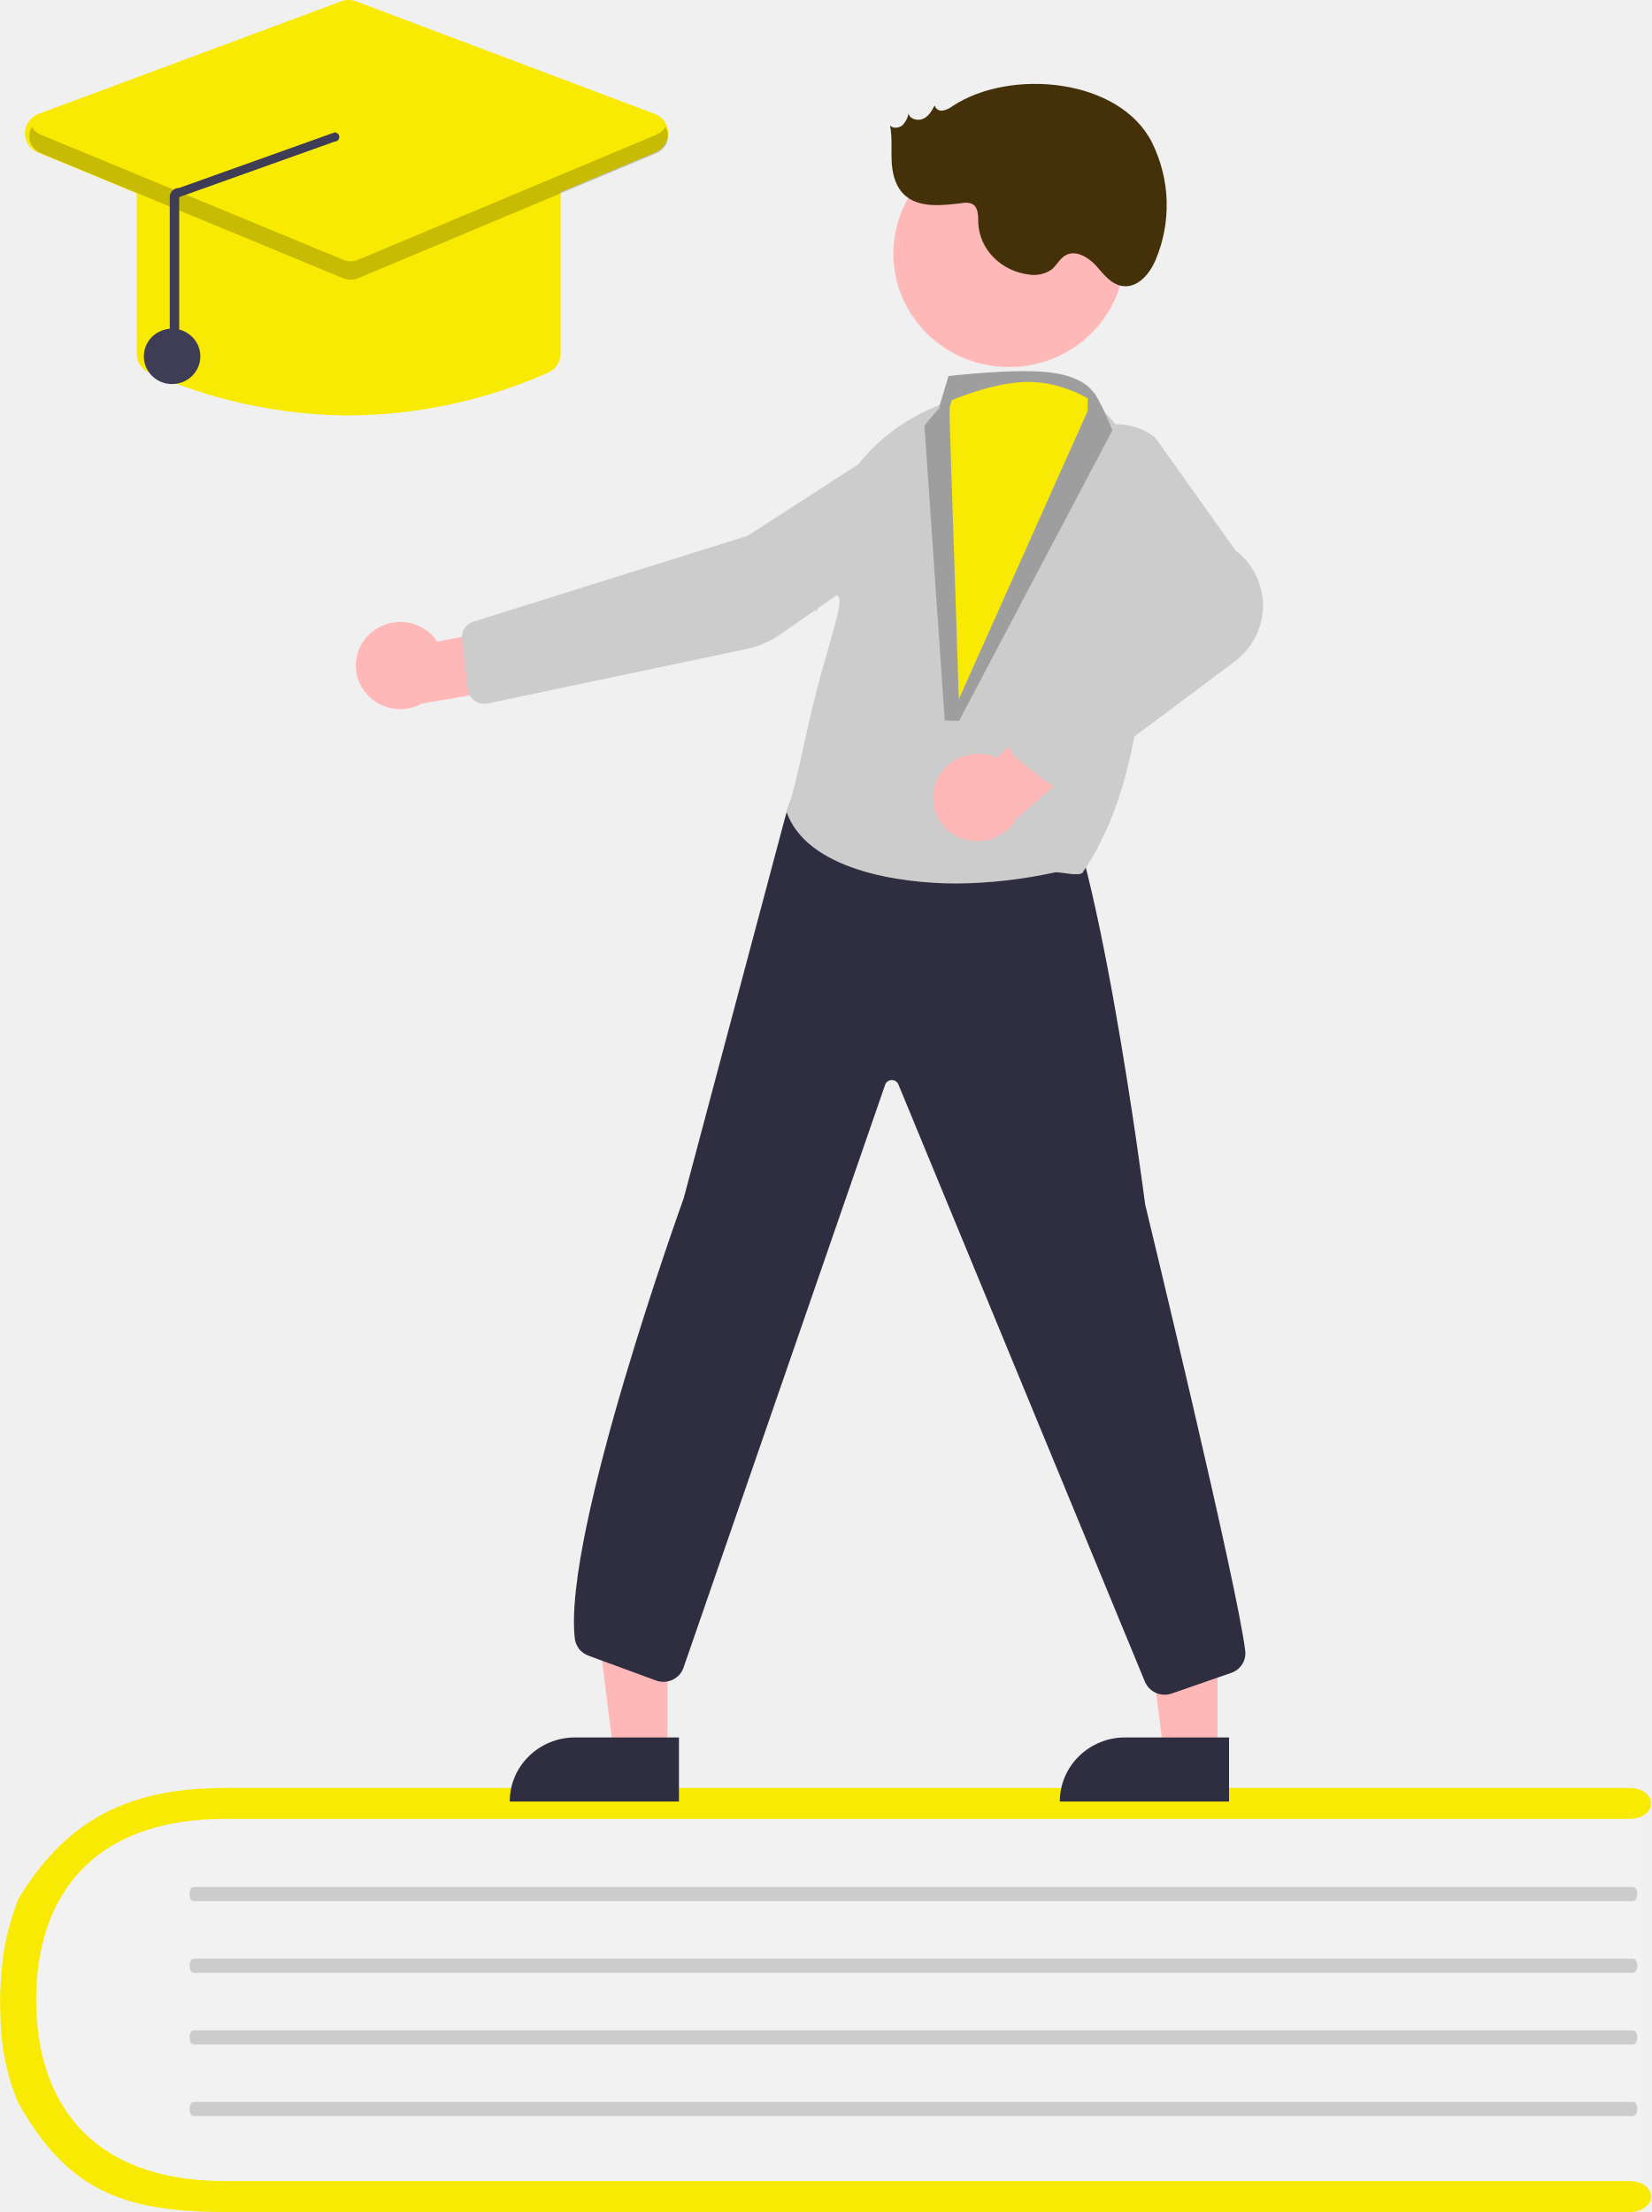
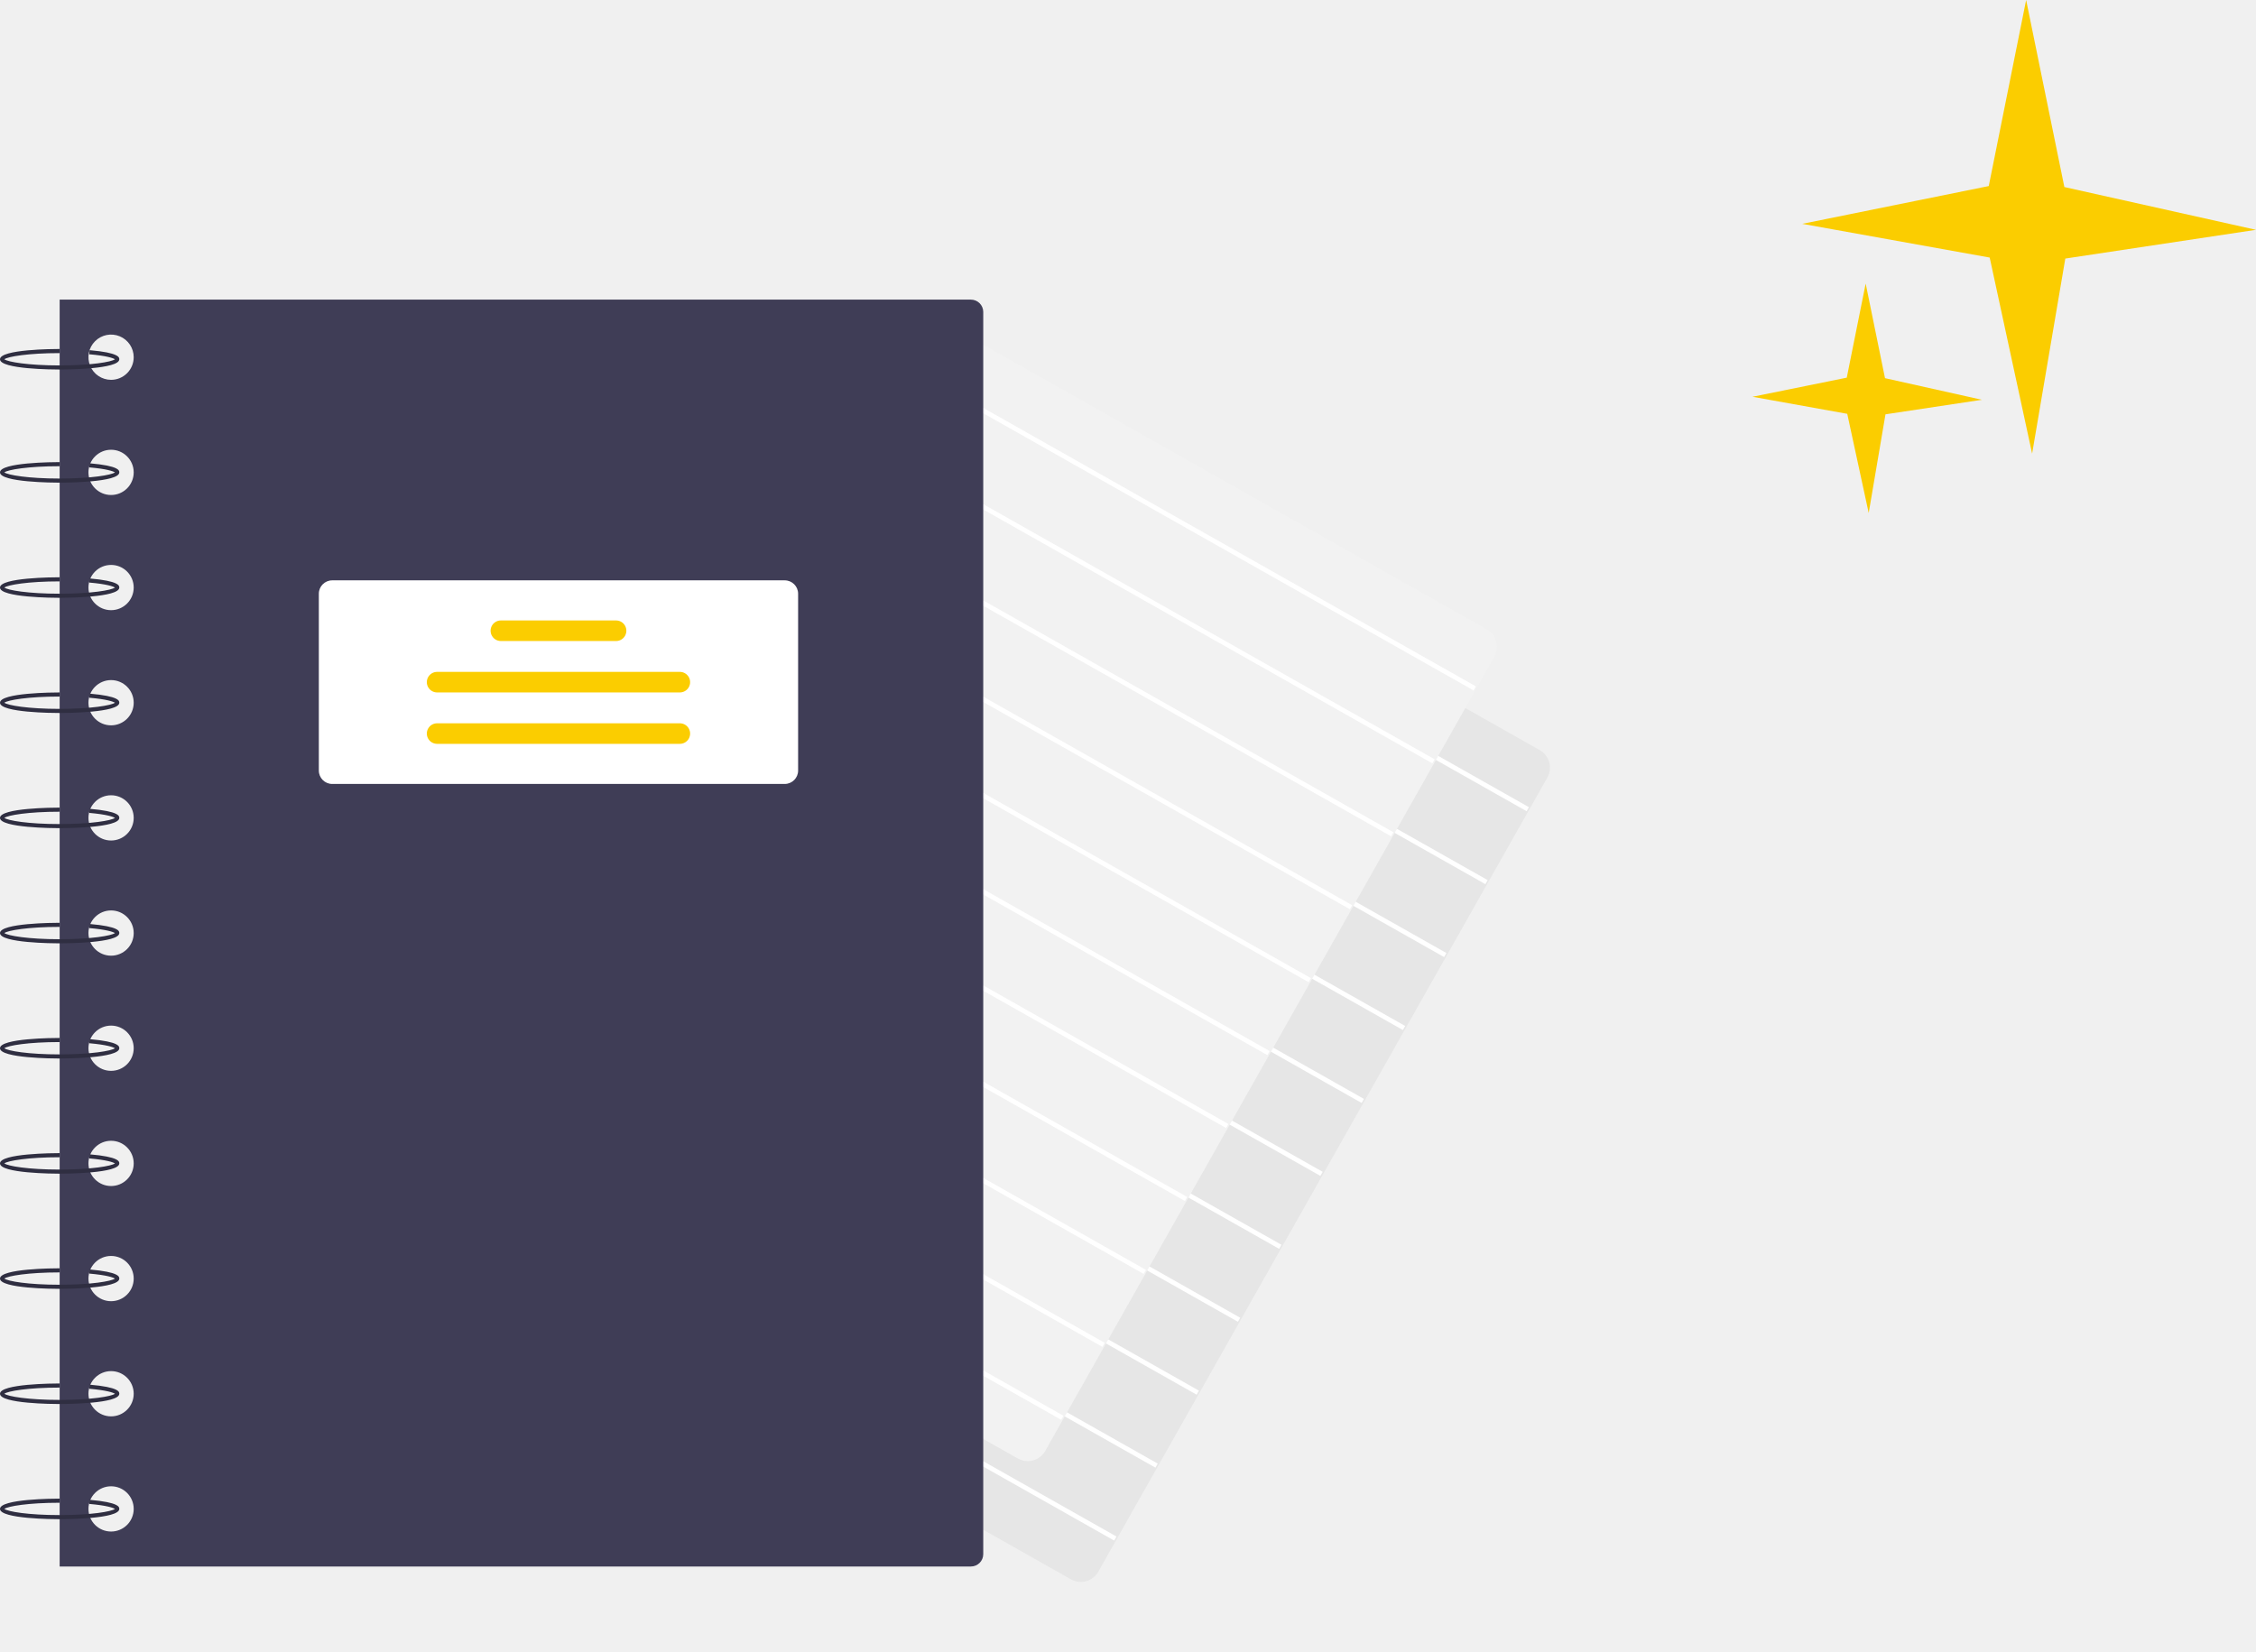
- <svg xmlns="http://www.w3.org/2000/svg" width="310.505px" height="416px" viewBox="0 0 310.505 416" version="1.1">
-   <g id="Group-11-Copy-2-Mask-2">
-     <g id="Group-11-Copy-2">
-       <g id="undraw_education_f8ru">
-         <path d="M308.718 341.453L308.718 411.232L44.37 411.232C14.251 411.232 3.407 396.381 3.407 377.143C3.407 357.905 14.251 341.453 44.37 341.453L308.718 341.453Z" id="Shape" fill="#F2F2F2" stroke="none" />
-         <path d="M310.505 413.09C310.504 414.697 308.735 416 306.554 416L42.261 416C22.925 416 12.553 411.741 3.41 395.419C0.412 388.222 0.016 382.366 0.016 375.482C0.016 375.482 -0.019 376.262 0.015 375.482C0.304 368.904 0.675 364.66 3.41 357.206C11.897 343.198 22.925 336.252 42.261 336.252L306.554 336.252C307.965 336.252 309.27 336.806 309.975 337.707C310.681 338.607 310.681 339.717 309.975 340.617C309.27 341.518 307.965 342.073 306.554 342.073L42.261 342.073C16.733 342.073 6.802 357.319 6.802 376.126C6.801 394.933 16.733 410.179 42.261 410.179L306.554 410.179C308.736 410.18 310.504 411.482 310.505 413.09L310.505 413.09Z" id="Shape" fill="#F9EA04" stroke="none" />
-         <path d="M307.136 357.538L36.417 357.538C36.141 357.538 35.886 357.285 35.748 356.874C35.609 356.463 35.609 355.956 35.748 355.545C35.886 355.133 36.141 354.88 36.417 354.88L307.136 354.88C307.412 354.88 307.667 355.133 307.806 355.545C307.944 355.956 307.944 356.463 307.806 356.874C307.667 357.285 307.412 357.538 307.136 357.538L307.136 357.538Z" id="Shape" fill="#CCCCCC" stroke="none" />
-         <path d="M307.136 371.012L36.417 371.012C36.141 371.012 35.886 370.759 35.748 370.347C35.609 369.936 35.609 369.43 35.748 369.018C35.886 368.607 36.141 368.354 36.417 368.354L307.136 368.354C307.412 368.354 307.667 368.607 307.806 369.018C307.944 369.43 307.944 369.936 307.806 370.347C307.667 370.759 307.412 371.012 307.136 371.012L307.136 371.012Z" id="Shape" fill="#CCCCCC" stroke="none" />
-         <path d="M307.136 384.486L36.417 384.486C36.141 384.486 35.886 384.233 35.748 383.822C35.609 383.411 35.609 382.904 35.748 382.493C35.886 382.081 36.141 381.828 36.417 381.828L307.136 381.828C307.412 381.828 307.667 382.081 307.806 382.493C307.944 382.904 307.944 383.411 307.806 383.822C307.667 384.233 307.412 384.486 307.136 384.486L307.136 384.486Z" id="Shape" fill="#CCCCCC" stroke="none" />
-         <path d="M307.136 397.959L36.417 397.959C36.141 397.959 35.886 397.706 35.748 397.294C35.609 396.883 35.609 396.377 35.748 395.965C35.886 395.554 36.141 395.301 36.417 395.301L307.136 395.301C307.412 395.301 307.667 395.554 307.806 395.965C307.944 396.377 307.944 396.883 307.806 397.294C307.667 397.706 307.412 397.959 307.136 397.959L307.136 397.959Z" id="Shape" fill="#CCCCCC" stroke="none" />
-         <path d="M228.96 329.585L218.835 329.584L214.019 291.289L228.964 291.291L228.96 329.585L228.96 329.585Z" id="Polygon" fill="#FFB8B8" fill-rule="evenodd" stroke="none" />
-         <path d="M211.601 326.749L231.129 326.749L231.129 338.805L199.305 338.805L199.305 338.805C199.305 332.147 204.81 326.749 211.601 326.749L211.601 326.749Z" id="Shape" fill="#2F2E41" stroke="none" />
-         <path d="M125.514 329.585L115.388 329.584L110.573 291.289L125.517 291.291L125.514 329.585L125.514 329.585Z" id="Polygon" fill="#FFB8B8" fill-rule="evenodd" stroke="none" />
-         <path d="M108.156 326.749L127.683 326.749L127.683 338.805L95.86 338.805L95.86 338.805C95.86 332.147 101.365 326.749 108.156 326.749L108.156 326.749Z" id="Shape" fill="#2F2E41" stroke="none" />
-         <path d="M168.003 47.7C168.003 35.919 177.743 26.369 189.757 26.369C201.771 26.369 211.511 35.919 211.511 47.7C211.511 59.48 201.771 69.03 189.757 69.03C177.743 69.03 168.003 59.48 168.003 47.7Z" id="Circle" fill="#FFB8B8" fill-rule="evenodd" stroke="none" />
-         <path d="M69.572 119.189C71.359 117.534 73.802 116.741 76.243 117.022C78.684 117.303 80.873 118.63 82.22 120.645L100.868 117.187L105.776 127.786L79.371 132.308C75.687 134.347 71.029 133.363 68.529 130.016C66.029 126.669 66.477 122.017 69.572 119.189L69.572 119.189Z" id="Shape" fill="#FFB8B8" stroke="none" />
-         <path d="M170.939 80.644L171.183 81.006L140.604 100.758L89.004 116.915C87.594 117.359 86.7 118.718 86.868 120.161L87.994 129.668C88.095 130.519 88.557 131.288 89.267 131.787C89.977 132.286 90.868 132.469 91.723 132.289L140.285 122.082C142.636 121.591 144.858 120.632 146.814 119.264L181.169 95.297C183.702 93.52 185.1 90.571 184.852 87.527C184.596 84.477 182.718 81.787 179.912 80.448C177.106 79.11 173.788 79.322 171.183 81.006L170.939 80.644Z" id="Shape" fill="#CCCCCC" stroke="none" />
-         <path d="M219.015 318.719C217.427 318.719 215.989 317.799 215.35 316.373L168.931 203.907C168.709 203.407 168.193 203.096 167.638 203.127C167.083 203.157 166.606 203.523 166.443 204.044L128.572 313.534C128.249 314.564 127.507 315.417 126.52 315.892C125.534 316.368 124.392 316.423 123.363 316.045L110.663 311.375C109.257 310.863 108.265 309.619 108.097 308.158C105.785 288.404 128.572 225.356 128.572 225.356L147.584 153.97C150.517 142.992 155.337 144.663 155.425 144.447L166.443 134.939L198.265 144.447L196.922 144.046C206.071 153.832 215.35 226.495 215.35 226.495C215.35 226.495 232.787 298.451 234.174 310.487C234.389 312.296 233.296 314.009 231.543 314.609L220.333 318.497C219.91 318.644 219.464 318.719 219.015 318.719L219.015 318.719Z" id="Shape" fill="#2F2E41" stroke="none" />
-         <path d="M179.884 166.158C168.881 166.158 151.644 163.51 147.868 152.582L147.868 152.582L147.868 152.582C149.385 149.578 151.082 139.659 153.443 130.395C155.72 121.459 158.71 113.132 157.67 112.204C153.499 108.482 153.263 120.559 153.443 112.204C153.833 94.069 162.284 81.802 177.133 75.973L177.133 75.973C181.278 74.372 185.496 73.061 189.766 72.048C195.262 70.709 205.611 75.627 205.611 75.627L203.616 74.552C203.616 74.552 205.344 73.41 205.611 73.642C206.107 74.076 207.262 77.032 207.597 77.362C212.646 82.294 215.602 89.694 215.654 97.533C215.809 116.914 216.279 145.544 203.616 164.076C203.023 164.935 199.255 163.878 198.342 164.076C192.25 165.405 186.075 166.102 179.884 166.158L179.884 166.158Z" id="Shape" fill="#CCCCCC" stroke="none" />
-         <path d="M175.793 147.822C177.039 143.439 181.653 140.857 186.136 142.035C186.576 142.155 187.005 142.311 187.419 142.501L201.578 129.866L211.425 136.371L191.176 153.94C189.295 157.266 185.346 158.909 181.599 157.924C179.457 157.349 177.638 155.958 176.547 154.06C175.457 152.163 175.185 149.917 175.793 147.822L175.793 147.822Z" id="Shape" fill="#FFB8B8" stroke="none" />
-         <path d="M199.333 147.984C198.414 147.984 197.523 147.673 196.812 147.102L191.228 142.628C190.285 141.872 189.747 140.735 189.765 139.541C189.784 138.347 190.359 137.227 191.325 136.501L214.745 118.889C215.322 118.452 215.434 117.641 214.996 117.069L200.541 98.331C197.073 93.851 197.405 87.573 201.327 83.468L201.327 83.468C205.474 79.076 212.363 78.536 217.17 82.226L217.261 82.32L232.355 103.513C235.664 106.056 237.57 109.97 237.507 114.092C237.445 118.215 235.421 122.071 232.037 124.517L201.705 147.217C201.018 147.715 200.187 147.984 199.333 147.984L199.333 147.984Z" id="Shape" fill="#CCCCCC" stroke="none" />
-         <path d="M65.577 78.134C52.638 78.051 39.86 75.307 28.07 70.079C26.635 69.453 25.714 68.055 25.721 66.515L25.721 34.888C25.723 32.73 27.506 30.982 29.707 30.98L101.448 30.98C103.649 30.982 105.432 32.73 105.434 34.888L105.434 66.515C105.441 68.055 104.519 69.453 103.085 70.079L103.085 70.079C91.295 75.307 78.517 78.051 65.577 78.134L65.577 78.134Z" id="Shape" fill="#F9EA04" stroke="none" />
-         <path d="M65.568 52.512C65.036 52.512 64.509 52.409 64.019 52.207L7.129 28.672C5.628 28.051 4.663 26.597 4.693 25C4.723 23.403 5.741 21.984 7.264 21.418L64.155 0.255C65.072 -0.087 66.085 -0.085 67 0.261L123.128 21.424C124.643 21.994 125.653 23.409 125.683 24.999C125.713 26.59 124.757 28.039 123.265 28.665L67.135 52.199C66.64 52.406 66.107 52.513 65.568 52.512L65.568 52.512Z" id="Shape" fill="#F9EA04" stroke="none" />
-         <path d="M27.049 67.021C27.049 64.143 29.428 61.81 32.363 61.81C35.298 61.81 37.677 64.143 37.677 67.021C37.677 69.899 35.298 72.232 32.363 72.232C29.428 72.232 27.049 69.899 27.049 67.021Z" id="Circle" fill="#3F3D56" fill-rule="evenodd" stroke="none" />
-         <path d="M123.46 25.324L67.33 48.858C66.446 49.229 65.446 49.231 64.56 48.865L7.67 25.331C6.955 25.042 6.359 24.529 5.976 23.871C5.468 24.734 5.363 25.769 5.687 26.713C6.012 27.657 6.734 28.419 7.67 28.805L64.56 52.339C65.446 52.705 66.446 52.703 67.33 52.332L123.46 28.798C124.391 28.408 125.108 27.646 125.429 26.704C125.75 25.762 125.644 24.731 125.138 23.871C124.757 24.523 124.167 25.034 123.46 25.324L123.46 25.324Z" id="Shape" fill="#000000" fill-opacity="0.2" stroke="none" />
-         <path d="M32.81 67.001C33.299 67.001 33.696 66.612 33.696 66.132L33.696 37.072L62.907 26.638C63.396 26.645 63.799 26.262 63.806 25.782C63.813 25.302 63.422 24.908 62.933 24.901L33.722 35.335C33.247 35.325 32.788 35.505 32.452 35.835C32.113 36.161 31.923 36.607 31.924 37.072L31.924 66.132C31.924 66.612 32.321 67.001 32.81 67.001L32.81 67.001Z" id="Shape" fill="#3F3D56" stroke="none" />
-         <path d="M176.672 76.373L178.366 70.732C178.366 70.732 190.336 69.275 197.113 70.003C203.89 70.731 205.475 73.643 205.475 73.643L206.404 79.648L176.672 79.648L176.672 76.373Z" id="Rectangle" fill="#9E9E9E" fill-rule="evenodd" stroke="none" />
+ <svg xmlns="http://www.w3.org/2000/svg" xmlns:xlink="http://www.w3.org/1999/xlink" width="238.7px" height="174.764px" viewBox="0 0 238.7 174.764" version="1.1">
+   <defs>
+     <path d="M0 0L164 0L164 143.057L0 143.057L0 0Z" id="path_1" />
+     <clipPath id="mask_1">
+       <use xlink:href="#path_1" />
+     </clipPath>
+   </defs>
+   <g id="Group-39">
+     <g id="undraw_personal_notebook_re_d7dc" transform="translate(0 31.70752)">
+       <path d="M0 0L164 0L164 143.057L0 143.057L0 0Z" id="Background" fill="#FFFFFF" fill-opacity="0" fill-rule="evenodd" stroke="none" />
+       <g clip-path="url(#mask_1)">
+         <path d="M114.352 135.7C113.986 135.7 113.626 135.604 113.308 135.424L52.979 101.316C51.958 100.737 51.598 99.441 52.174 98.418L99.691 14.371C99.969 13.88 100.43 13.519 100.973 13.368C101.517 13.218 102.098 13.289 102.589 13.566L162.918 47.675C163.939 48.253 164.299 49.55 163.723 50.572L116.205 134.619C115.929 135.111 115.468 135.472 114.923 135.622C114.737 135.673 114.545 135.7 114.352 135.7L114.352 135.7Z" id="Shape" fill="#E6E6E6" stroke="none" />
+         <path d="M97.767 18.093L98.009 17.664L161.769 53.711L161.527 54.14L97.767 18.093Z" id="Rectangle" fill="#FFFFFF" fill-rule="evenodd" stroke="none" />
+         <path d="M93.403 25.811L93.645 25.382L157.405 61.43L157.163 61.859L93.403 25.811Z" id="Rectangle" fill="#FFFFFF" fill-rule="evenodd" stroke="none" />
+         <path d="M89.039 33.53L89.281 33.101L153.041 69.149L152.799 69.577L89.039 33.53Z" id="Rectangle" fill="#FFFFFF" fill-rule="evenodd" stroke="none" />
+         <path d="M84.675 41.248L84.918 40.82L148.677 76.867L148.435 77.296L84.675 41.248Z" id="Rectangle" fill="#FFFFFF" fill-rule="evenodd" stroke="none" />
+         <path d="M80.311 48.967L80.554 48.538L144.314 84.586L144.071 85.015L80.311 48.967Z" id="Rectangle" fill="#FFFFFF" fill-rule="evenodd" stroke="none" />
+         <path d="M75.948 56.686L76.19 56.257L139.95 92.304L139.707 92.733L75.948 56.686Z" id="Rectangle" fill="#FFFFFF" fill-rule="evenodd" stroke="none" />
+         <path d="M71.584 64.404L71.826 63.975L135.586 100.023L135.343 100.452L71.584 64.404Z" id="Rectangle" fill="#FFFFFF" fill-rule="evenodd" stroke="none" />
+         <path d="M67.22 72.123L67.462 71.694L131.222 107.742L130.98 108.17L67.22 72.123Z" id="Rectangle" fill="#FFFFFF" fill-rule="evenodd" stroke="none" />
+         <path d="M62.856 79.841L63.098 79.413L126.858 115.46L126.616 115.889L62.856 79.841Z" id="Rectangle" fill="#FFFFFF" fill-rule="evenodd" stroke="none" />
+         <path d="M58.492 87.56L58.735 87.131L122.495 123.179L122.252 123.608L58.492 87.56Z" id="Rectangle" fill="#FFFFFF" fill-rule="evenodd" stroke="none" />
+         <path d="M54.129 95.279L54.371 94.85L118.131 130.898L117.889 131.326L54.129 95.279Z" id="Rectangle" fill="#FFFFFF" fill-rule="evenodd" stroke="none" />
+         <path d="M108.74 122.917C108.374 122.916 108.014 122.821 107.696 122.64L47.367 88.532C46.346 87.954 45.986 86.657 46.562 85.635L94.079 1.588C94.357 1.097 94.818 0.736 95.361 0.585C95.905 0.434 96.486 0.506 96.977 0.783L157.306 34.892C158.327 35.47 158.687 36.766 158.111 37.789L110.593 121.836C110.317 122.328 109.856 122.689 109.311 122.838C109.125 122.89 108.933 122.917 108.74 122.917L108.74 122.917Z" id="Shape" fill="#F2F2F2" stroke="none" />
+         <path d="M92.154 5.309L92.397 4.88L156.157 40.928L155.914 41.357L92.154 5.309Z" id="Rectangle" fill="#FFFFFF" fill-rule="evenodd" stroke="none" />
+         <path d="M87.791 13.028L88.033 12.599L151.793 48.647L151.551 49.075L87.791 13.028Z" id="Rectangle" fill="#FFFFFF" fill-rule="evenodd" stroke="none" />
+         <path d="M83.427 20.747L83.669 20.318L147.429 56.365L147.186 56.794L83.427 20.747Z" id="Rectangle" fill="#FFFFFF" fill-rule="evenodd" stroke="none" />
+         <path d="M79.063 28.465L79.305 28.036L143.065 64.084L142.823 64.513L79.063 28.465Z" id="Rectangle" fill="#FFFFFF" fill-rule="evenodd" stroke="none" />
+         <path d="M74.699 36.184L74.941 35.755L138.701 71.803L138.459 72.231L74.699 36.184Z" id="Rectangle" fill="#FFFFFF" fill-rule="evenodd" stroke="none" />
+         <path d="M70.335 43.902L70.578 43.474L134.338 79.521L134.095 79.95L70.335 43.902Z" id="Rectangle" fill="#FFFFFF" fill-rule="evenodd" stroke="none" />
+         <path d="M65.971 51.621L66.214 51.192L129.974 87.24L129.731 87.668L65.971 51.621Z" id="Rectangle" fill="#FFFFFF" fill-rule="evenodd" stroke="none" />
+         <path d="M61.608 59.34L61.85 58.911L125.61 94.959L125.368 95.387L61.608 59.34Z" id="Rectangle" fill="#FFFFFF" fill-rule="evenodd" stroke="none" />
+         <path d="M57.244 67.058L57.486 66.629L121.246 102.677L121.004 103.106L57.244 67.058Z" id="Rectangle" fill="#FFFFFF" fill-rule="evenodd" stroke="none" />
+         <path d="M52.88 74.777L53.122 74.348L116.882 110.396L116.64 110.824L52.88 74.777Z" id="Rectangle" fill="#FFFFFF" fill-rule="evenodd" stroke="none" />
+         <path d="M48.516 82.496L48.758 82.067L112.519 118.114L112.276 118.543L48.516 82.496Z" id="Rectangle" fill="#FFFFFF" fill-rule="evenodd" stroke="none" />
+         <path d="M102.728 4.75749e-06L6.312 4.75749e-06L6.312 134.068L102.728 134.068C103.449 134.068 104.034 133.484 104.034 132.763L104.034 1.306C104.034 0.585 103.449 3.80599e-05 102.728 0L102.728 4.75749e-06ZM11.753 130.368C10.431 130.368 9.359 129.297 9.359 127.974C9.359 126.652 10.431 125.58 11.753 125.58C13.075 125.58 14.147 126.652 14.147 127.974C14.147 128.609 13.895 129.218 13.446 129.667C12.997 130.116 12.388 130.368 11.753 130.368L11.753 130.368ZM11.753 118.18C10.431 118.18 9.359 117.109 9.359 115.786C9.359 114.464 10.431 113.392 11.753 113.392C13.075 113.392 14.147 114.464 14.147 115.786C14.147 116.421 13.895 117.03 13.446 117.479C12.997 117.928 12.388 118.18 11.753 118.18L11.753 118.18ZM11.753 105.992C10.431 105.992 9.359 104.921 9.359 103.598C9.359 102.276 10.431 101.204 11.753 101.204C13.075 101.204 14.147 102.276 14.147 103.598C14.147 104.233 13.895 104.842 13.446 105.291C12.997 105.74 12.388 105.992 11.753 105.992L11.753 105.992ZM11.753 93.804C10.431 93.804 9.359 92.733 9.359 91.41C9.359 90.088 10.431 89.016 11.753 89.016C13.075 89.016 14.147 90.088 14.147 91.41C14.147 92.045 13.895 92.654 13.446 93.103C12.997 93.552 12.388 93.805 11.753 93.804L11.753 93.804ZM11.753 81.616C10.431 81.616 9.359 80.544 9.359 79.222C9.359 77.9 10.431 76.828 11.753 76.828C13.075 76.828 14.147 77.9 14.147 79.222C14.147 79.857 13.895 80.466 13.446 80.915C12.997 81.364 12.388 81.616 11.753 81.616L11.753 81.616ZM11.753 69.428C10.431 69.428 9.359 68.356 9.359 67.034C9.359 65.712 10.431 64.64 11.753 64.64C13.075 64.64 14.147 65.712 14.147 67.034C14.147 67.669 13.895 68.278 13.446 68.727C12.997 69.176 12.388 69.428 11.753 69.428L11.753 69.428ZM11.753 57.24C10.431 57.24 9.359 56.168 9.359 54.846C9.359 53.524 10.431 52.452 11.753 52.452C13.075 52.452 14.147 53.524 14.147 54.846C14.147 55.481 13.895 56.09 13.446 56.539C12.997 56.988 12.388 57.24 11.753 57.24L11.753 57.24ZM11.753 45.052C10.431 45.052 9.359 43.98 9.359 42.658C9.359 41.336 10.431 40.264 11.753 40.264C13.075 40.264 14.147 41.336 14.147 42.658C14.147 43.293 13.895 43.902 13.446 44.351C12.997 44.8 12.388 45.052 11.753 45.052L11.753 45.052ZM11.753 32.864C10.431 32.864 9.359 31.792 9.359 30.47C9.359 29.148 10.431 28.076 11.753 28.076C13.075 28.076 14.147 29.148 14.147 30.47C14.147 31.105 13.895 31.714 13.446 32.163C12.997 32.612 12.388 32.864 11.753 32.864L11.753 32.864ZM11.753 20.676C10.431 20.676 9.359 19.604 9.359 18.282C9.359 16.96 10.431 15.888 11.753 15.888C13.075 15.888 14.147 16.96 14.147 18.282C14.147 18.917 13.895 19.526 13.446 19.975C12.997 20.424 12.388 20.676 11.753 20.676L11.753 20.676ZM11.753 8.488C10.784 8.488 9.912 7.905 9.541 7.01C9.17 6.116 9.375 5.086 10.06 4.401C10.745 3.716 11.774 3.512 12.669 3.882C13.564 4.253 14.147 5.126 14.147 6.094C14.147 6.729 13.895 7.338 13.446 7.787C12.997 8.236 12.388 8.488 11.753 8.488L11.753 8.488Z" id="Shape" fill="#3F3D56" fill-rule="evenodd" stroke="none" />
+         <path d="M6.312 7.4C5.666 7.4 0 7.369 0 6.312C0 5.254 5.666 5.223 6.312 5.223L6.312 5.659C2.975 5.659 0.811 6.032 0.462 6.312C0.811 6.591 2.975 6.965 6.312 6.965C9.641 6.965 11.803 6.593 12.159 6.314C11.989 6.194 11.298 5.943 9.443 5.783L9.48 5.349C12.623 5.621 12.623 6.123 12.623 6.312C12.623 7.369 6.958 7.4 6.312 7.4L6.312 7.4Z" id="Shape" fill="#2F2E41" stroke="none" />
+         <path d="M6.312 19.37C5.666 19.37 0 19.34 0 18.282C0 17.224 5.666 17.194 6.312 17.194L6.312 17.629C2.975 17.629 0.811 18.003 0.462 18.282C0.811 18.561 2.975 18.935 6.312 18.935C9.641 18.935 11.803 18.563 12.159 18.284C11.989 18.164 11.298 17.914 9.443 17.753L9.48 17.32C12.623 17.591 12.623 18.093 12.623 18.282C12.623 19.34 6.958 19.37 6.312 19.37L6.312 19.37Z" id="Shape" fill="#2F2E41" stroke="none" />
+         <path d="M6.312 31.558C5.666 31.558 0 31.528 0 30.47C0 29.412 5.666 29.382 6.312 29.382L6.312 29.817C2.975 29.817 0.811 30.191 0.462 30.47C0.811 30.749 2.975 31.123 6.312 31.123C9.641 31.123 11.803 30.751 12.159 30.472C11.989 30.352 11.298 30.102 9.443 29.942L9.48 29.508C12.623 29.779 12.623 30.281 12.623 30.47C12.623 31.528 6.958 31.558 6.312 31.558L6.312 31.558Z" id="Shape" fill="#2F2E41" stroke="none" />
+         <path d="M6.312 43.746C5.666 43.746 0 43.716 0 42.658C0 41.6 5.666 41.57 6.312 41.57L6.312 42.005C2.975 42.005 0.811 42.379 0.462 42.658C0.811 42.938 2.975 43.311 6.312 43.311C9.641 43.311 11.803 42.939 12.159 42.66C11.989 42.541 11.298 42.29 9.443 42.13L9.48 41.696C12.623 41.968 12.623 42.469 12.623 42.658C12.623 43.716 6.958 43.746 6.312 43.746L6.312 43.746Z" id="Shape" fill="#2F2E41" stroke="none" />
+         <path d="M6.312 55.934C5.666 55.934 0 55.904 0 54.846C0 53.789 5.666 53.758 6.312 53.758L6.312 54.193C2.975 54.193 0.811 54.567 0.462 54.846C0.811 55.126 2.975 55.499 6.312 55.499C9.641 55.499 11.803 55.127 12.159 54.848C11.989 54.729 11.298 54.478 9.443 54.318L9.48 53.884C12.623 54.156 12.623 54.657 12.623 54.846C12.623 55.904 6.958 55.934 6.312 55.934L6.312 55.934Z" id="Shape" fill="#2F2E41" stroke="none" />
+         <path d="M6.312 68.123C5.666 68.123 0 68.092 0 67.034C0 65.977 5.666 65.946 6.312 65.946L6.312 66.381C2.975 66.381 0.811 66.755 0.462 67.034C0.811 67.314 2.975 67.687 6.312 67.687C9.641 67.687 11.803 67.315 12.159 67.036C11.989 66.917 11.298 66.666 9.443 66.506L9.48 66.072C12.623 66.344 12.623 66.845 12.623 67.034C12.623 68.092 6.958 68.123 6.312 68.123L6.312 68.123Z" id="Shape" fill="#2F2E41" stroke="none" />
+         <path d="M6.312 80.311C5.666 80.311 0 80.28 0 79.222C0 78.165 5.666 78.134 6.312 78.134L6.312 78.569C2.975 78.569 0.811 78.943 0.462 79.222C0.811 79.502 2.975 79.875 6.312 79.875C9.641 79.875 11.803 79.503 12.159 79.224C11.989 79.105 11.298 78.854 9.443 78.694L9.48 78.26C12.623 78.532 12.623 79.033 12.623 79.222C12.623 80.28 6.958 80.311 6.312 80.311L6.312 80.311Z" id="Shape" fill="#2F2E41" stroke="none" />
+         <path d="M6.312 92.499C5.666 92.499 0 92.468 0 91.41C0 90.353 5.666 90.322 6.312 90.322L6.312 90.757C2.975 90.757 0.811 91.131 0.462 91.41C0.811 91.69 2.975 92.063 6.312 92.063C9.641 92.063 11.803 91.691 12.159 91.412C11.989 91.293 11.298 91.042 9.443 90.882L9.48 90.448C12.623 90.72 12.623 91.222 12.623 91.41C12.623 92.468 6.958 92.499 6.312 92.499L6.312 92.499Z" id="Shape" fill="#2F2E41" stroke="none" />
+         <path d="M6.312 104.687C5.666 104.687 0 104.656 0 103.598C0 102.541 5.666 102.51 6.312 102.51L6.312 102.945C2.975 102.945 0.811 103.319 0.462 103.598C0.811 103.878 2.975 104.251 6.312 104.251C9.641 104.251 11.803 103.879 12.159 103.6C11.989 103.481 11.298 103.23 9.443 103.07L9.48 102.636C12.623 102.908 12.623 103.41 12.623 103.598C12.623 104.656 6.958 104.687 6.312 104.687L6.312 104.687Z" id="Shape" fill="#2F2E41" stroke="none" />
+         <path d="M6.312 116.875C5.666 116.875 0 116.844 0 115.786C0 114.729 5.666 114.698 6.312 114.698L6.312 115.134C2.975 115.134 0.811 115.507 0.462 115.786C0.811 116.066 2.975 116.439 6.312 116.439C9.641 116.439 11.803 116.067 12.159 115.788C11.989 115.669 11.298 115.418 9.443 115.258L9.48 114.824C12.623 115.096 12.623 115.598 12.623 115.786C12.623 116.844 6.958 116.875 6.312 116.875L6.312 116.875Z" id="Shape" fill="#2F2E41" stroke="none" />
+         <path d="M6.312 129.063C5.666 129.063 0 129.032 0 127.974C0 126.917 5.666 126.886 6.312 126.886L6.312 127.322C2.975 127.322 0.811 127.695 0.462 127.974C0.811 128.254 2.975 128.627 6.312 128.627C9.641 128.627 11.803 128.255 12.159 127.976C11.989 127.857 11.298 127.606 9.443 127.446L9.48 127.012C12.623 127.284 12.623 127.786 12.623 127.974C12.623 129.032 6.958 129.063 6.312 129.063L6.312 129.063Z" id="Shape" fill="#2F2E41" stroke="none" />
+         <path d="M83.031 51.255L35.15 51.255C34.369 51.254 33.736 50.621 33.735 49.84L33.735 31.123C33.736 30.342 34.369 29.709 35.15 29.708L83.031 29.708C83.812 29.709 84.445 30.342 84.446 31.123L84.446 49.84C84.445 50.621 83.812 51.254 83.031 51.255L83.031 51.255Z" id="Shape" fill="#FFFFFF" stroke="none" />
+         <path d="M65.184 36.129L52.996 36.129C52.607 36.129 52.248 35.921 52.054 35.585C51.859 35.248 51.859 34.833 52.054 34.496C52.248 34.16 52.607 33.952 52.996 33.952L65.184 33.952C65.573 33.952 65.932 34.16 66.127 34.496C66.321 34.833 66.321 35.248 66.127 35.585C65.932 35.921 65.573 36.129 65.184 36.129L65.184 36.129Z" id="Shape" fill="#FBCD00" stroke="none" />
+         <path d="M71.931 41.57L46.249 41.57C45.861 41.57 45.501 41.363 45.307 41.026C45.112 40.689 45.112 40.274 45.307 39.938C45.501 39.601 45.861 39.394 46.249 39.394L71.931 39.394C72.32 39.394 72.679 39.601 72.874 39.938C73.068 40.274 73.068 40.689 72.874 41.026C72.679 41.363 72.32 41.57 71.931 41.57L71.931 41.57Z" id="Shape" fill="#FBCD00" stroke="none" />
+         <path d="M71.931 47.011L46.249 47.011C45.861 47.011 45.501 46.804 45.307 46.467C45.112 46.13 45.112 45.715 45.307 45.379C45.501 45.042 45.861 44.835 46.249 44.835L71.931 44.835C72.32 44.835 72.679 45.042 72.874 45.379C73.068 45.715 73.068 46.13 72.874 46.467C72.679 46.804 72.32 47.011 71.931 47.011L71.931 47.011Z" id="Shape" fill="#FBCD00" stroke="none" />
      </g>
-       <path d="M179.176 19.927C178.641 20.354 178.001 20.652 177.312 20.794C176.593 20.913 175.904 20.471 175.771 19.805C175.264 20.78 174.692 21.819 173.657 22.319C172.622 22.819 171.021 22.4 170.872 21.326C170.721 22.141 170.332 22.903 169.747 23.527C169.105 24.095 167.94 24.239 167.379 23.601C167.833 25.898 167.553 28.261 167.695 30.592C167.838 32.924 168.508 35.396 170.408 36.929C173.179 39.166 177.345 38.614 180.99 38.19C181.541 38.083 182.113 38.112 182.649 38.274C184.013 38.813 183.951 40.575 183.97 41.95C184.2 46.933 188.277 51.034 193.615 51.65C195.062 51.856 196.538 51.523 197.719 50.721C198.754 49.907 199.283 48.582 200.469 47.971C202.398 46.977 204.737 48.426 206.147 50C207.557 51.574 208.947 53.51 211.132 53.798C214.022 54.179 216.222 51.448 217.302 48.934C220.311 41.816 220.092 33.871 216.694 26.905C210.661 14.71 190.052 12.781 179.176 19.927L179.176 19.927Z" id="Shape-Copy" fill="#44310A" stroke="none" />
-       <path d="M178.53 75.461C178.53 75.461 186.66 71.822 193.396 71.822C200.132 71.822 205.475 75.461 205.475 75.461L178.53 135.511L178.53 135.511L178.53 75.461Z" id="Rectangle-11" fill="#F9EA04" fill-rule="evenodd" stroke="none" />
-       <path d="M204.545 77.279C204.545 77.279 204.313 72.733 205.475 73.642C206.636 74.552 209.191 80.918 209.191 80.918L180.388 135.509L178.53 135.509L204.545 77.279Z" id="Rectangle-12" fill="#9E9E9E" fill-rule="evenodd" stroke="none" />
-       <path d="M178.583 78.923L178.582 77.058C178.546 76.101 179.383 75.064 178.582 75.284C177.15 75.677 173.85 80.091 173.85 80.091L177.664 135.518L180.452 135.518L178.583 78.923Z" id="Rectangle-12-Copy" fill="#9E9E9E" fill-rule="evenodd" stroke="none" />
    </g>
+     <path d="M190.692 23.688L210.424 19.689L214.38 6.10352e-05L218.424 19.794L238.7 24.32L218.523 27.362L215.012 48.008L210.523 27.257L190.692 23.688Z" id="Rectangle-33" fill="#FBCD00" fill-rule="evenodd" stroke="none" />
+     <path d="M185.422 41.988L195.4 39.966L197.401 30.009L199.446 40.019L209.7 42.307L199.496 43.846L197.721 54.287L195.451 43.793L185.422 41.988Z" id="Rectangle-33-Copy" fill="#FBCD00" fill-rule="evenodd" stroke="none" />
  </g>
</svg>
